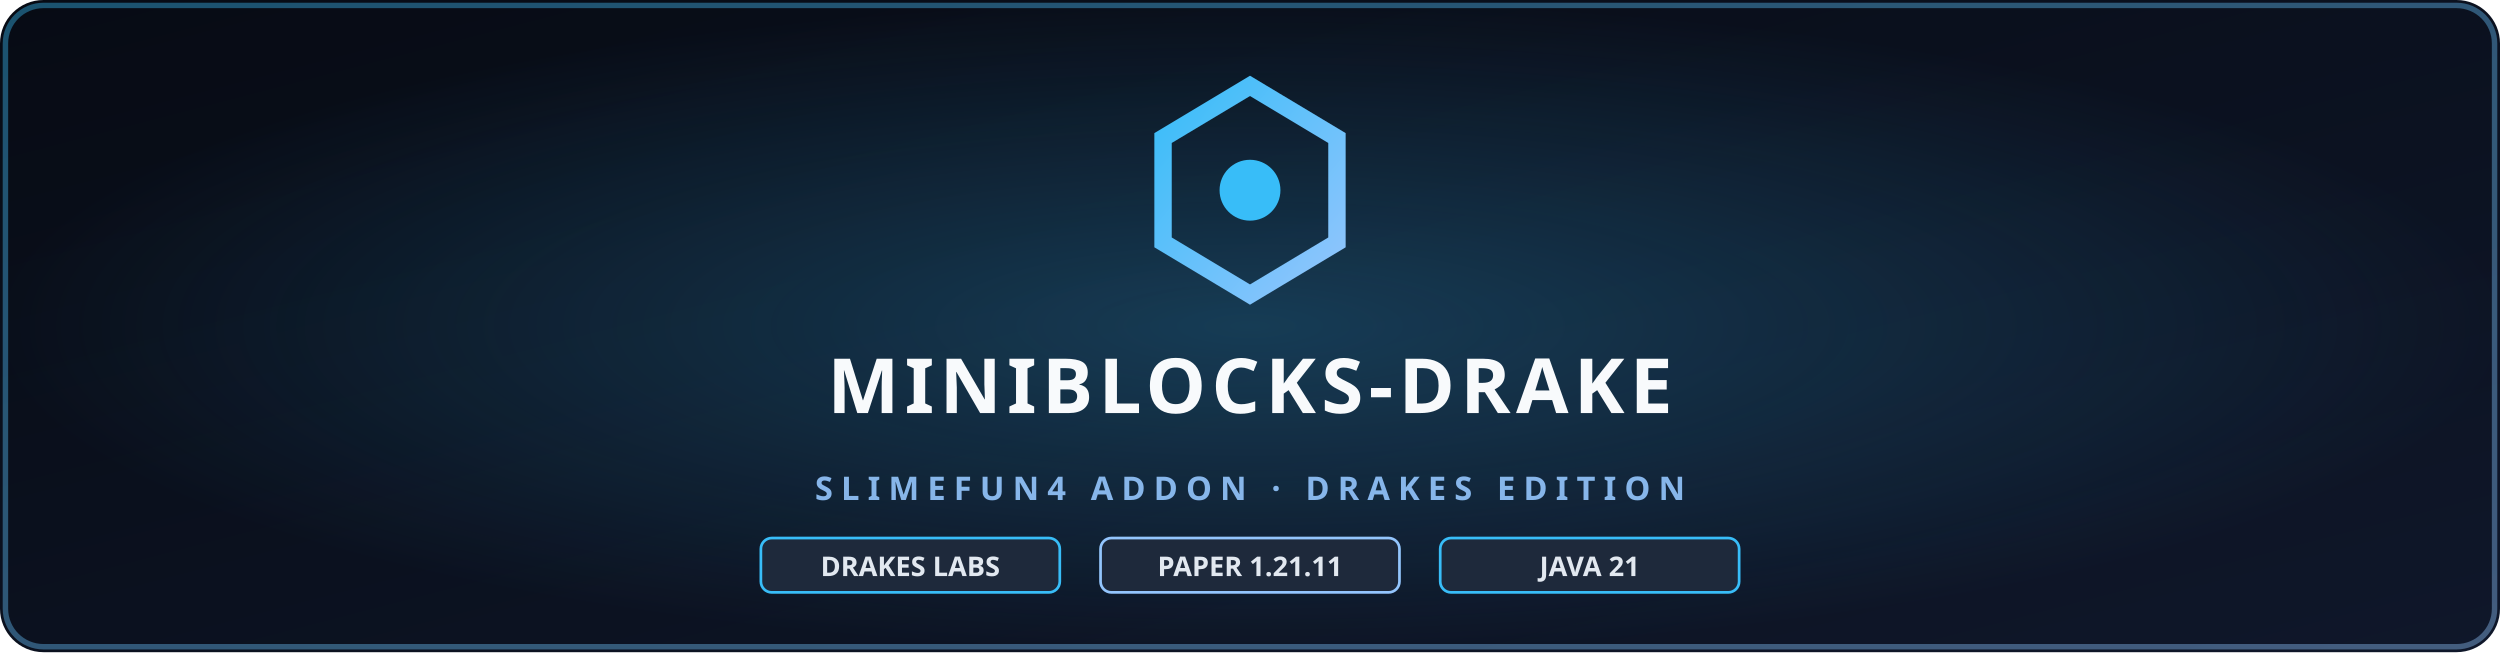
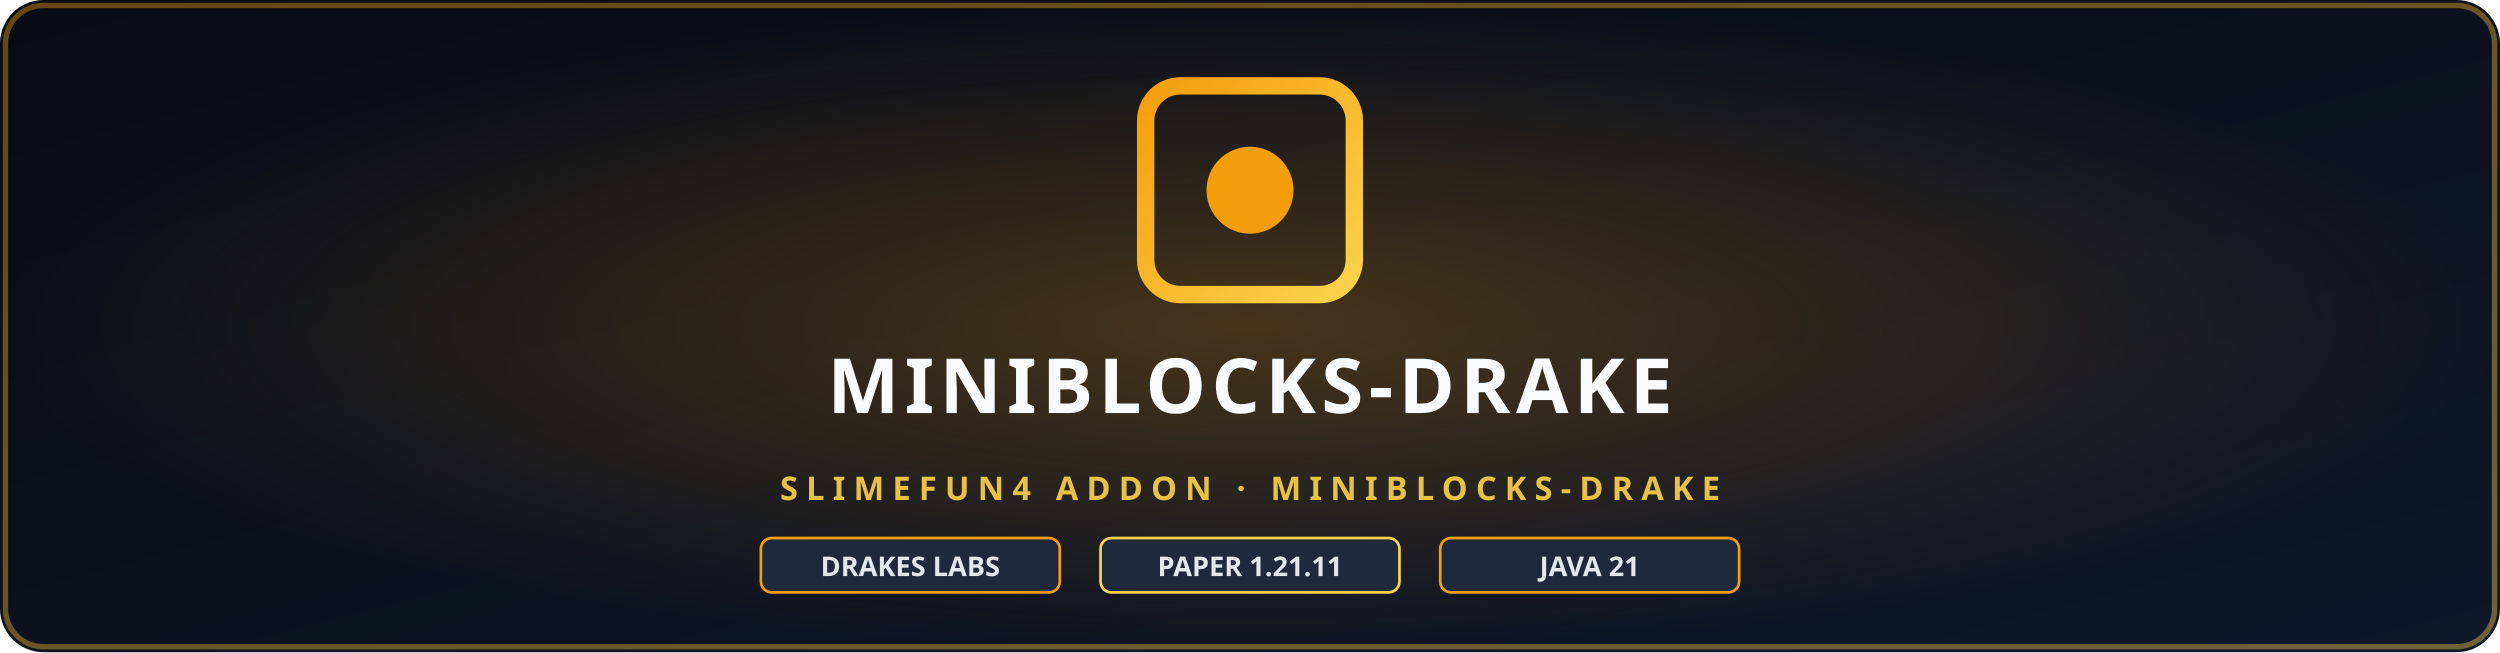
<svg xmlns="http://www.w3.org/2000/svg" viewBox="0 0 920 240" width="920" height="240" role="img" aria-label="MiniBlocks-drake Banner">
  <defs>
    <linearGradient id="bFondo" x1="0" y1="0" x2="1" y2="1">
      <stop offset="0%" stop-color="#070B14" />
      <stop offset="100%" stop-color="#0F172A" />
    </linearGradient>
    <linearGradient id="acG" x1="0" y1="0" x2="1" y2="1">
-       <stop offset="0%" stop-color="#38BDF8" />
-       <stop offset="100%" stop-color="#93C5FD" />
+       <stop offset="0%" stop-color="#F59E0B" />
+       <stop offset="100%" stop-color="#FCD34D" />
    </linearGradient>
    <radialGradient id="bHalo" cx="50%" cy="50%" r="50%">
-       <stop offset="0%" stop-color="#38BDF8" stop-opacity="0.25" />
-       <stop offset="100%" stop-color="#38BDF8" stop-opacity="0" />
+       <stop offset="0%" stop-color="#F59E0B" stop-opacity="0.25" />
+       <stop offset="100%" stop-color="#F59E0B" stop-opacity="0" />
    </radialGradient>
  </defs>
  <rect width="920" height="240" rx="16" fill="url(#bFondo)" />
  <rect width="920" height="240" rx="16" fill="url(#bHalo)" />
  <rect x="2" y="2" width="916" height="236" rx="14" fill="none" stroke="url(#acG)" stroke-width="2" opacity="0.4" />
  <g transform="translate(460,70) scale(1.6)">
-     <polygon points="0,-24 20,-12 20,12 0,24 -20,12 -20,-12" fill="none" stroke="url(#acG)" stroke-width="4" />
-     <circle cx="0" cy="0" r="7" fill="#38BDF8" />
+     <rect x="-24" y="-24" width="48" height="48" rx="8" fill="none" stroke="url(#acG)" stroke-width="4" />
+     <circle cx="0" cy="0" r="10" fill="#F59E0B" />
  </g>
  <text x="460" y="152" text-anchor="middle" font-family="'Segoe UI', system-ui, -apple-system, sans-serif" font-weight="900" font-size="28" fill="#F8FAFC" letter-spacing="2">
    MINIBLOCKS-DRAKE
  </text>
-   <text x="460" y="184" text-anchor="middle" font-family="'Segoe UI', system-ui, -apple-system, sans-serif" font-weight="700" font-size="12" fill="#93C5FD" letter-spacing="3" opacity="0.9">
-     SLIMEFUN4 ADDON · DRAKES EDITION
+   <text x="460" y="184" text-anchor="middle" font-family="'Segoe UI', system-ui, -apple-system, sans-serif" font-weight="700" font-size="12" fill="#FCD34D" letter-spacing="3" opacity="0.9">
+     SLIMEFUN4 ADDON · MINIBLOCKS-DRAKE
  </text>
  <g transform="translate(460, 210)">
-     <rect x="-180" y="-12" width="110" height="20" rx="4" fill="#1E293B" stroke="#38BDF8" stroke-width="1" />
+     <rect x="-180" y="-12" width="110" height="20" rx="4" fill="#1E293B" stroke="#F59E0B" stroke-width="1" />
    <text x="-125" y="2" text-anchor="middle" font-family="sans-serif" font-size="10" font-weight="700" fill="#E2E8F0">DRAKES LABS</text>
-     <rect x="-55" y="-12" width="110" height="20" rx="4" fill="#1E293B" stroke="#93C5FD" stroke-width="1" />
+     <rect x="-55" y="-12" width="110" height="20" rx="4" fill="#1E293B" stroke="#FCD34D" stroke-width="1" />
    <text x="0" y="2" text-anchor="middle" font-family="sans-serif" font-size="10" font-weight="700" fill="#E2E8F0">PAPER 1.21.11</text>
-     <rect x="70" y="-12" width="110" height="20" rx="4" fill="#1E293B" stroke="#38BDF8" stroke-width="1" />
+     <rect x="70" y="-12" width="110" height="20" rx="4" fill="#1E293B" stroke="#F59E0B" stroke-width="1" />
    <text x="125" y="2" text-anchor="middle" font-family="sans-serif" font-size="10" font-weight="700" fill="#E2E8F0">JAVA 21</text>
  </g>
</svg>
